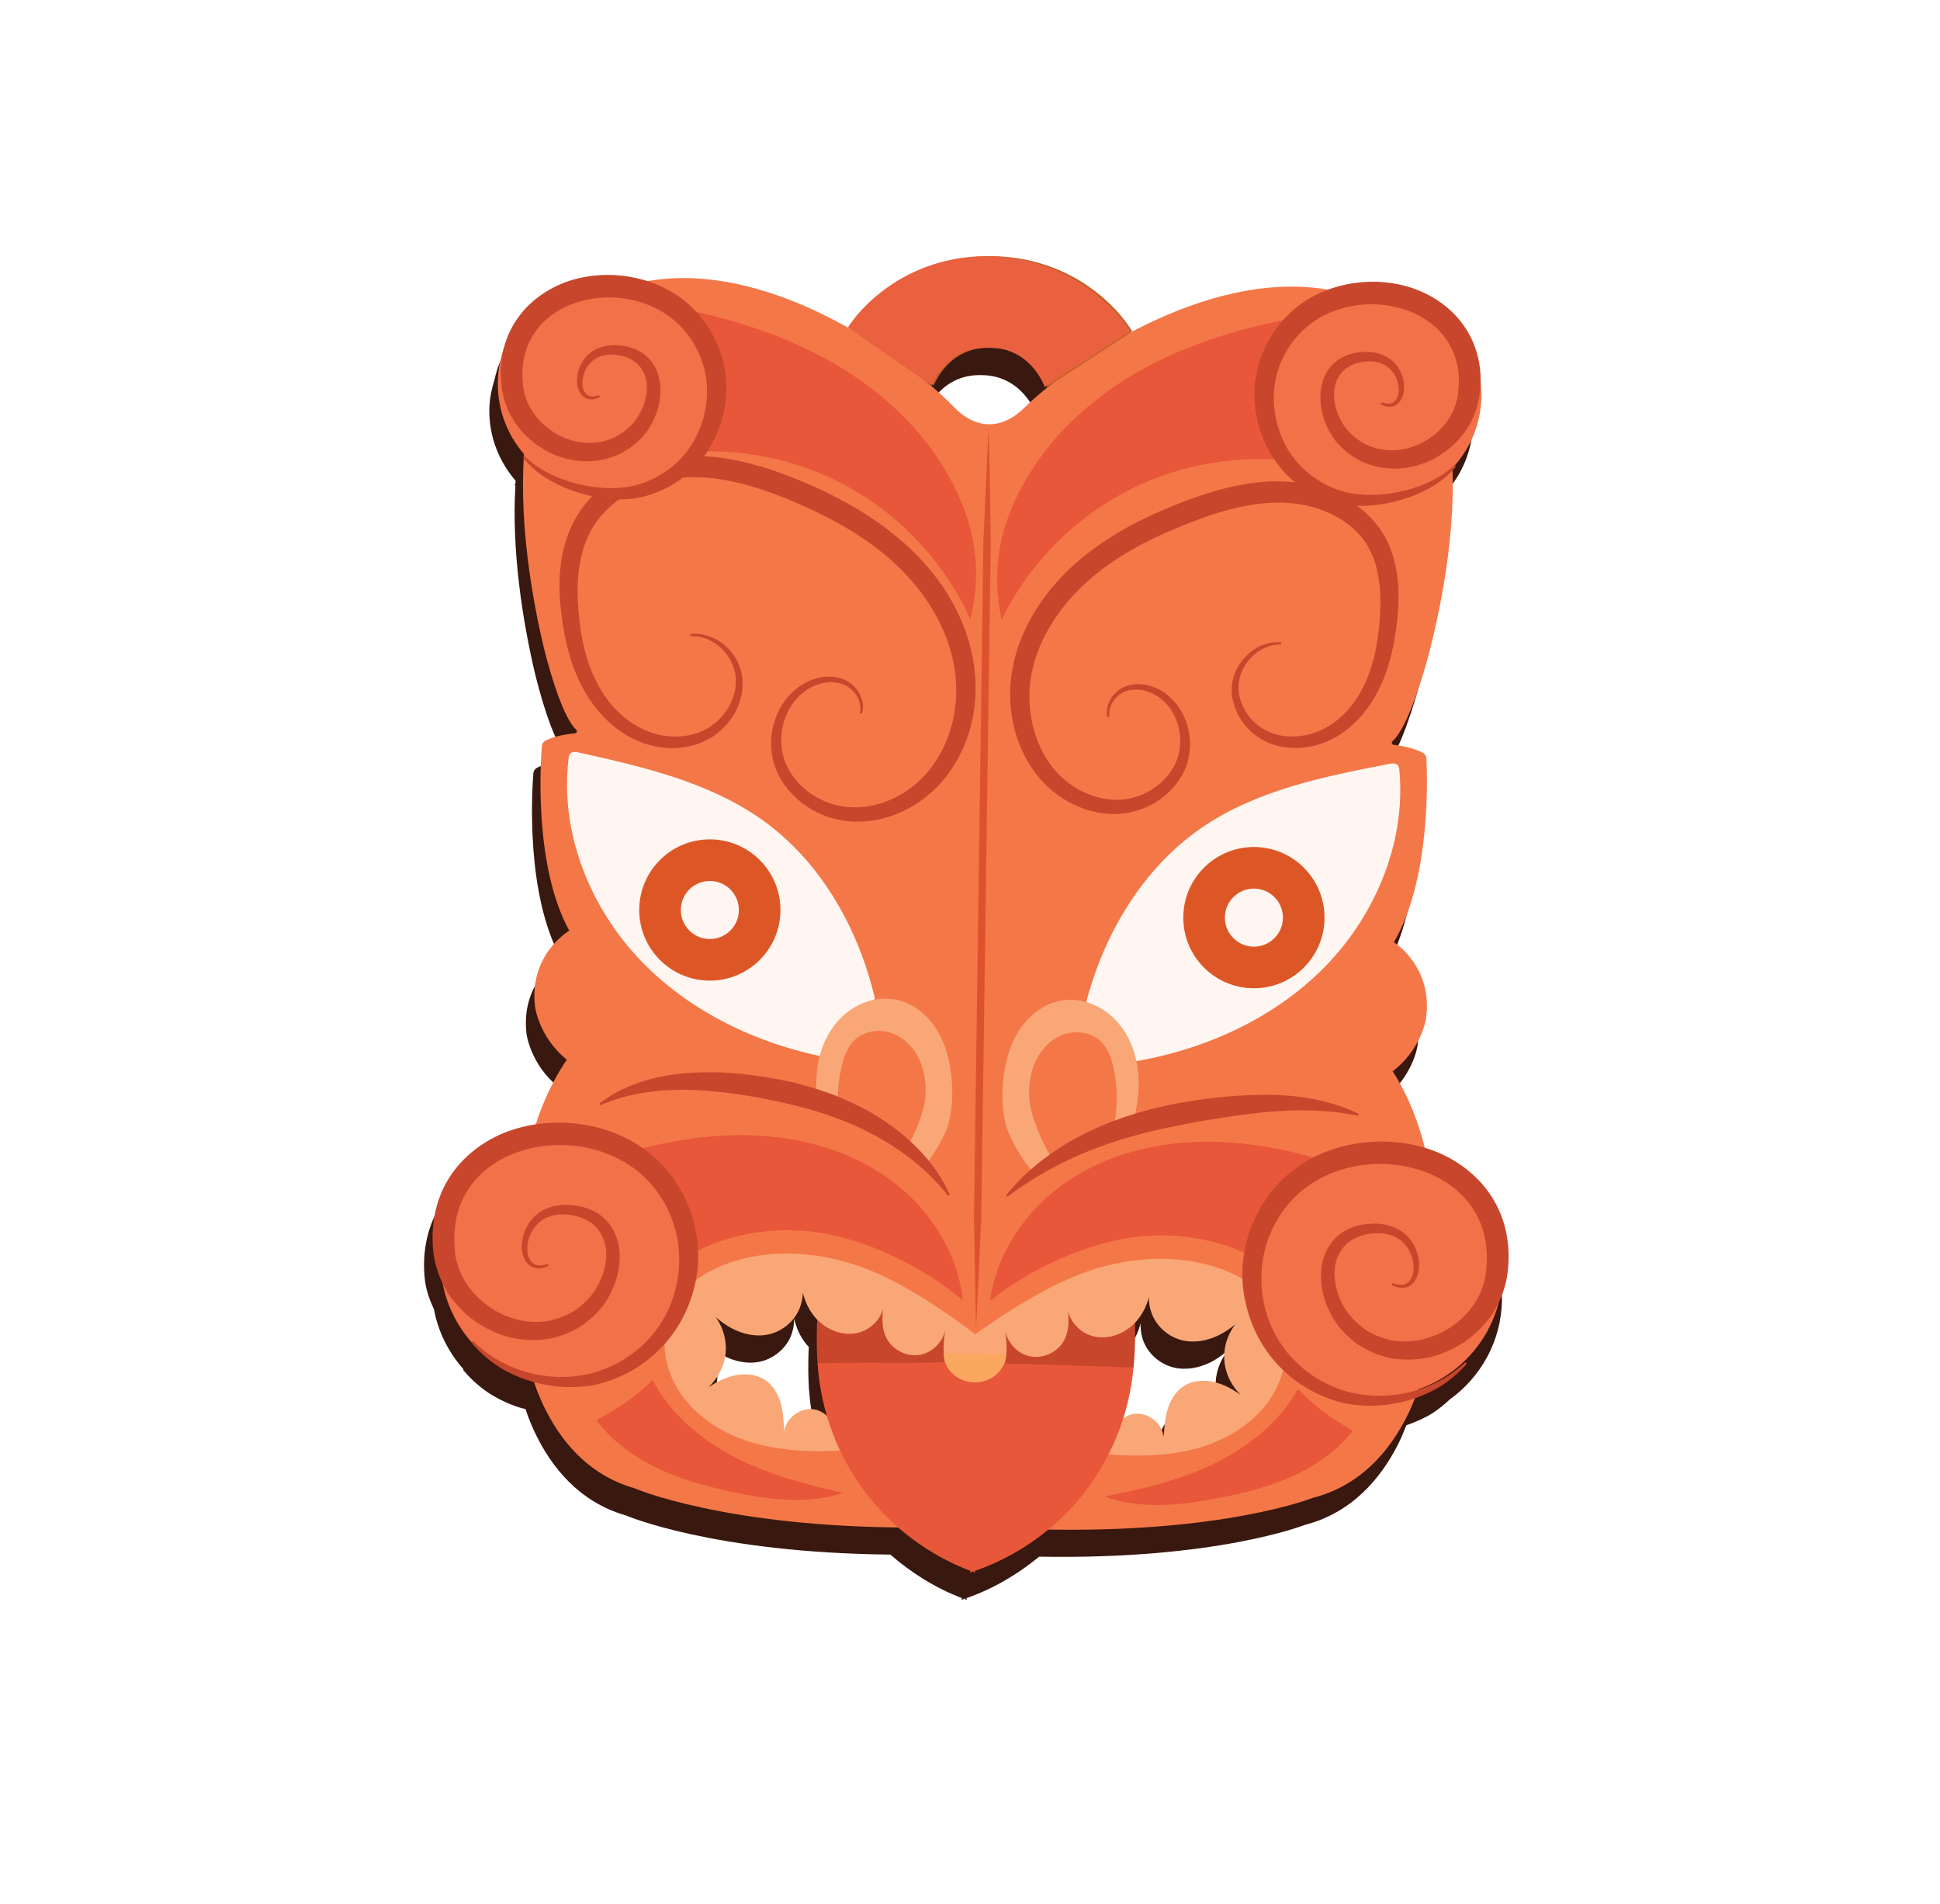
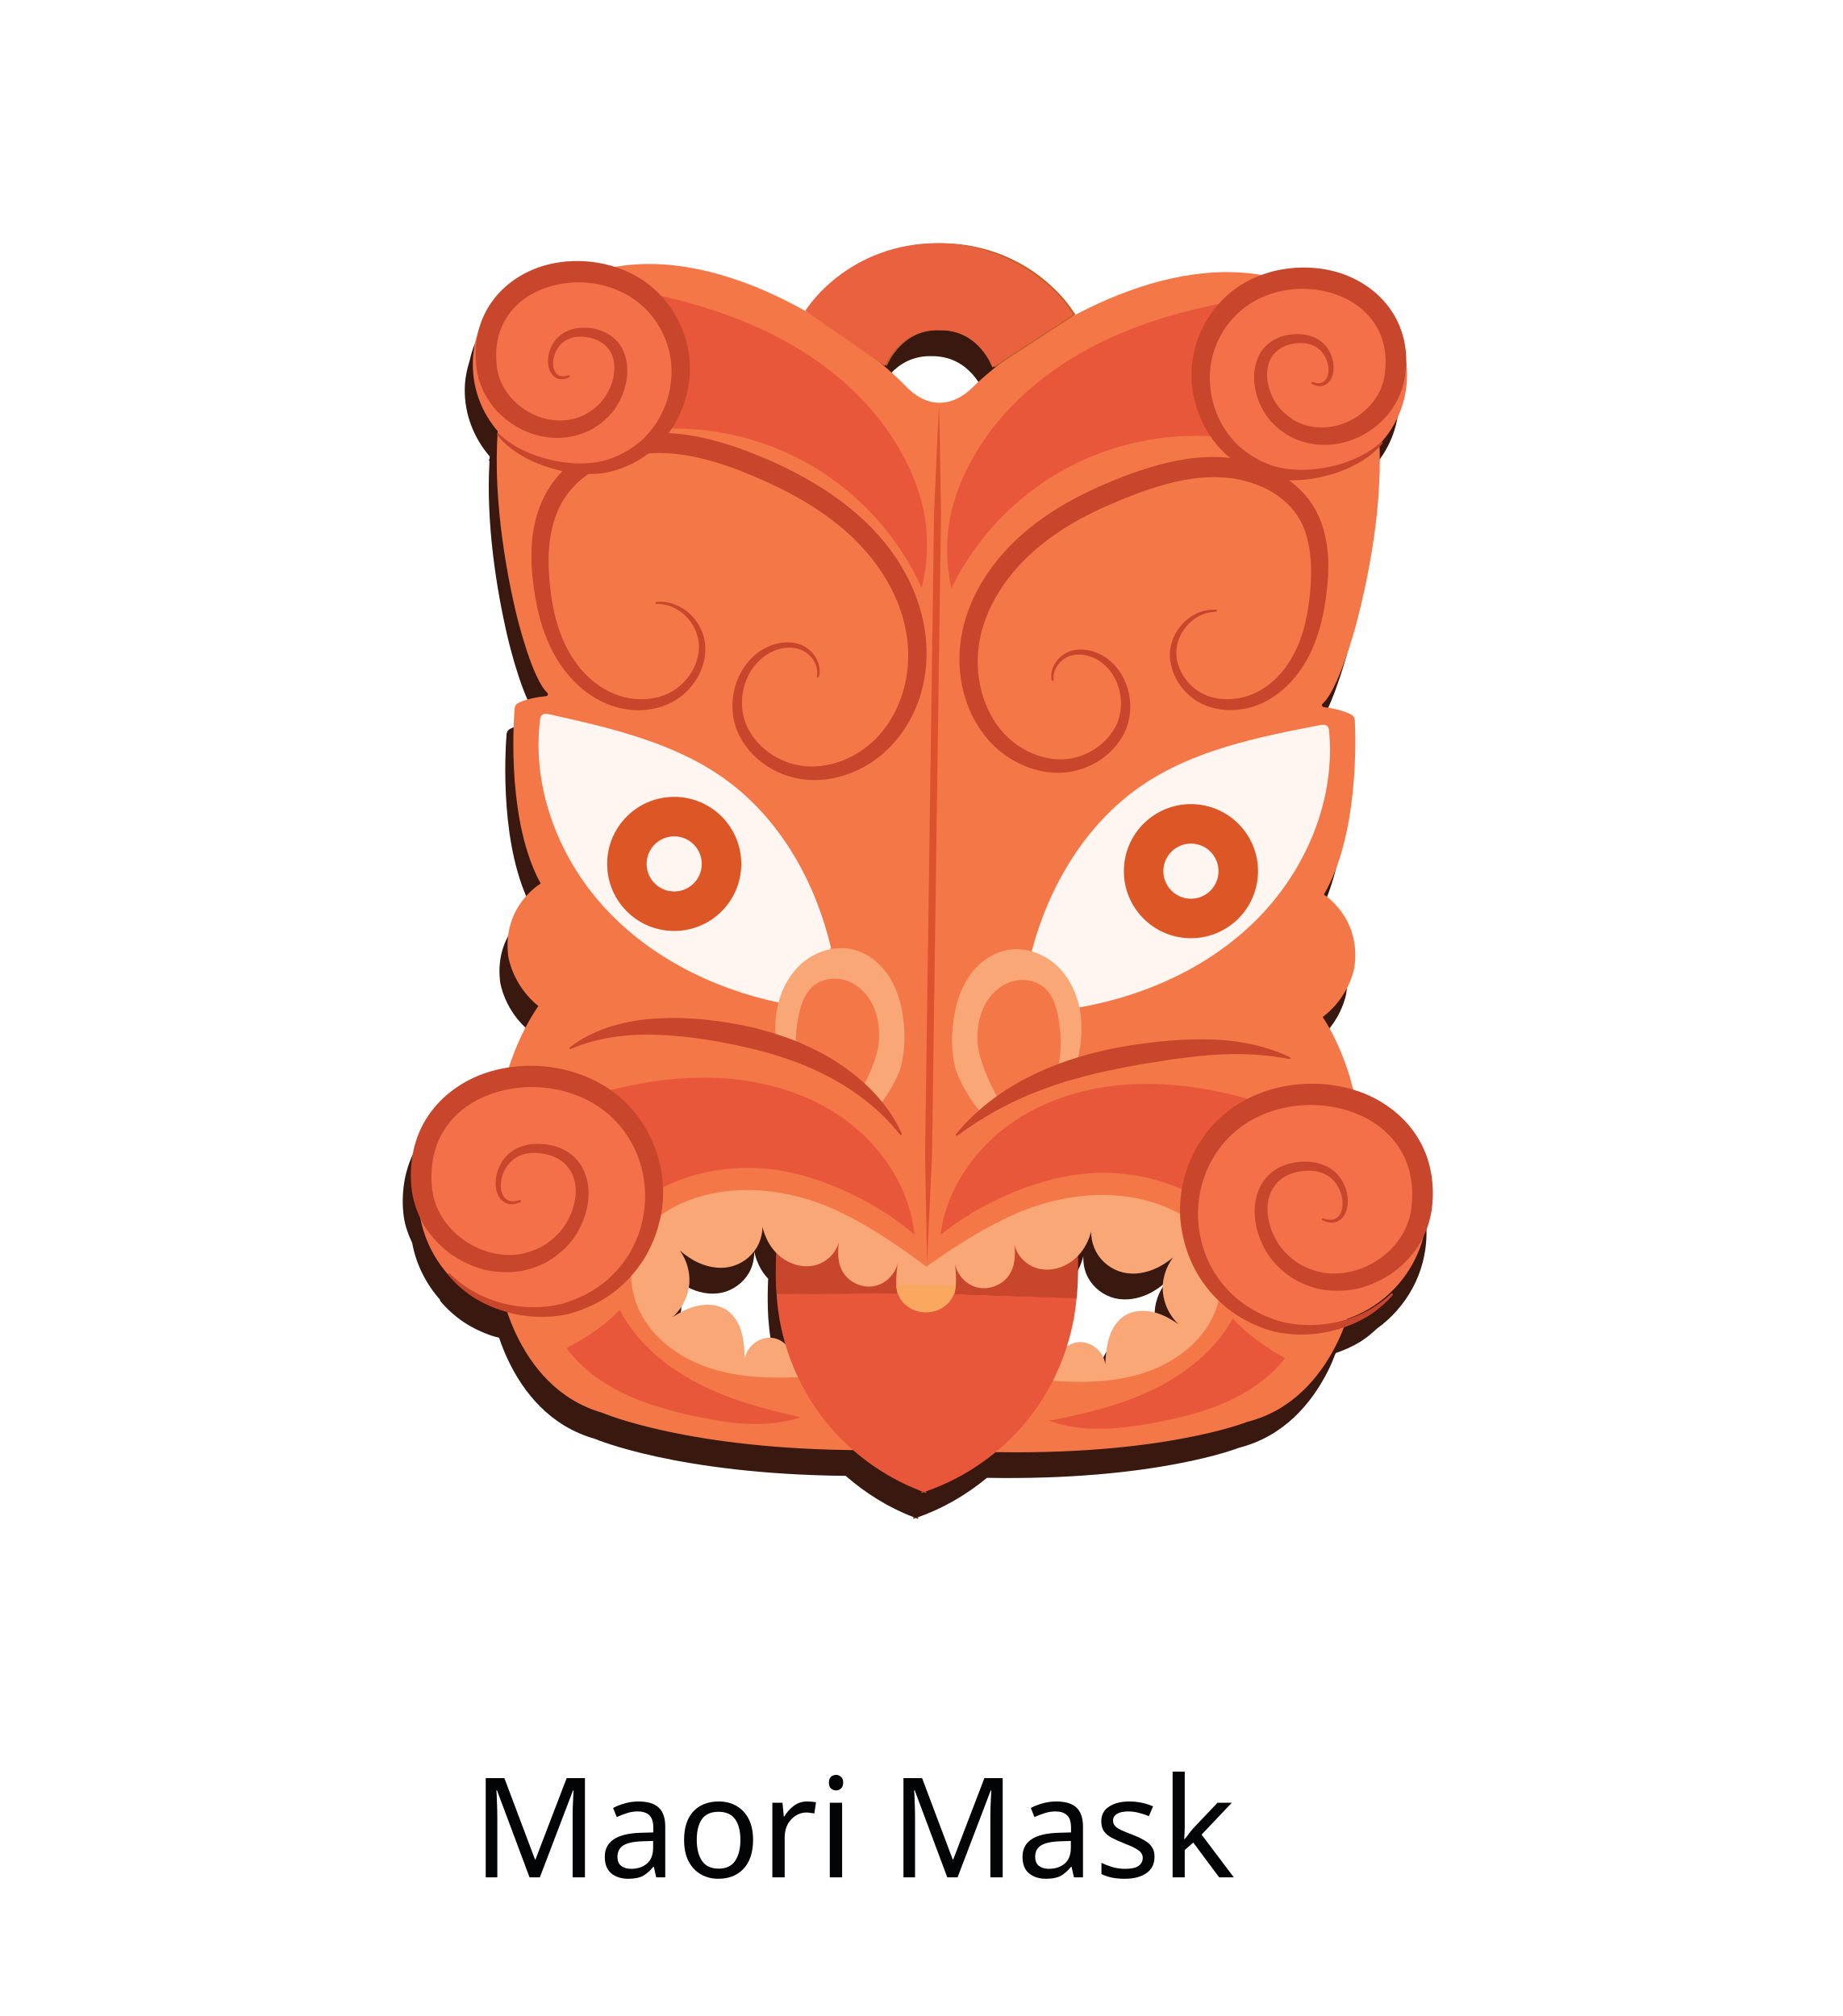
- <svg xmlns="http://www.w3.org/2000/svg" width="100%" height="100%" viewBox="0 0 159 156" version="1.1" xml:space="preserve" style="fill-rule:evenodd;clip-rule:evenodd;stroke-linejoin:round;stroke-miterlimit:2;">
-   <rect id="Maori-Mask" x="-0" y="0" width="158.4" height="155.04" style="fill:none;" />
+ <svg xmlns="http://www.w3.org/2000/svg" width="100%" height="100%" viewBox="0 0 159 174" version="1.1" xml:space="preserve" style="fill-rule:evenodd;clip-rule:evenodd;stroke-linejoin:round;stroke-miterlimit:2;">
+   <rect id="Maori-Mask" x="-0" y="0" width="158.4" height="173.28" style="fill:none;" />
+   <g transform="matrix(12,0,0,12,117.7013,162.03)" />
+   <text x="40.757px" y="162.03px" style="font-family:'VirtuousSlabRegular', 'Virtuous Slab';font-weight:500;font-size:12px;fill:#030405;">Maori Mask</text>
  <path d="M79.225,131.091l0.002,-0.147c-0.066,0.026 -0.136,0.049 -0.205,0.072c0.065,0.025 0.134,0.049 0.203,0.075" style="fill:#39180f;fill-rule:nonzero;" />
  <path d="M78.815,131.085c0.069,-0.023 0.139,-0.046 0.206,-0.069c-0.069,-0.025 -0.138,-0.05 -0.204,-0.078l-0.002,0.147Z" style="fill:#39180f;fill-rule:nonzero;" />
  <path d="M75.659,33.815c0,0 0.022,-0.051 0.039,-0.09l0.134,0.092c0,0 1.207,-3.18 4.595,-3.079c3.39,-0.006 4.507,3.207 4.507,3.207l0.137,-0.089c0.016,0.04 0.036,0.092 0.036,0.092l0.41,-0.267c-0.917,0.726 -1.713,1.417 -2.323,2.017c-1.473,1.448 -2.855,1.287 -2.855,1.287c0,0 -1.385,0.122 -2.817,-1.367c-0.595,-0.617 -1.372,-1.332 -2.27,-2.085l0.407,0.282Zm16.546,80.499c0,0 0.173,-1.527 0.122,-3.706c0.574,-0.606 0.95,-1.371 1.157,-2.185c-0.024,0.642 0.101,1.29 0.408,1.855c0.477,0.88 1.341,1.542 2.315,1.775c0.994,0.238 2.058,0.035 2.976,-0.414c0.534,-0.262 1.013,-0.616 1.468,-1.002c-0.671,0.826 -1.06,1.886 -1.009,2.95c0.071,1.493 0.976,2.921 2.296,3.623c-0.828,-0.624 -1.673,-1.259 -2.651,-1.602c-0.978,-0.345 -2.129,-0.359 -2.993,0.215c-0.641,0.426 -1.058,1.128 -1.285,1.865c-0.226,0.736 -0.282,1.512 -0.336,2.281c-0.117,-1.132 -1.28,-2.045 -2.408,-1.89c-0.379,0.052 -0.705,0.249 -0.996,0.492c0.452,-1.385 0.798,-2.805 0.928,-4.257l0.008,0Zm-25.034,4.074c-0.309,-0.334 -0.688,-0.602 -1.138,-0.677c-1.123,-0.186 -2.311,0.693 -2.461,1.822c-0.032,-0.77 -0.066,-1.547 -0.272,-2.29c-0.205,-0.743 -0.602,-1.457 -1.232,-1.901c-0.847,-0.597 -1.998,-0.615 -2.986,-0.298c-0.987,0.316 -1.85,0.927 -2.693,1.527c1.339,-0.665 2.283,-2.066 2.395,-3.558c0.081,-1.061 -0.278,-2.131 -0.924,-2.976c0.443,0.399 0.912,0.765 1.438,1.042c0.904,0.475 1.963,0.708 2.963,0.498c0.98,-0.206 1.862,-0.843 2.364,-1.709c0.322,-0.556 0.466,-1.201 0.46,-1.843c0.189,0.84 0.553,1.639 1.135,2.27c0.02,0.021 0.046,0.036 0.066,0.056c-0.102,2.119 0.024,3.6 0.024,3.6l0.008,0c0.093,1.509 0.414,2.991 0.853,4.437m0.6,1.843c0.007,-0.036 -0.008,-0.073 -0.003,-0.11c0.01,0.026 0.025,0.051 0.036,0.077c-0.011,0.012 -0.023,0.022 -0.033,0.033m55.326,-13.703c0.011,-0.752 -0.072,-1.481 -0.215,-2.189c-0.111,-1.268 -0.437,-2.539 -1.098,-3.687c-1.09,-1.919 -2.896,-3.301 -4.816,-4.069c-0.296,-0.116 -0.601,-0.195 -0.904,-0.286c-0.908,-3.804 -2.623,-6.285 -2.623,-6.285c2.323,-1.763 2.725,-4.24 2.725,-4.24c0.66,-4.313 -2.624,-6.336 -2.624,-6.336c2.998,-5.108 2.753,-13.378 2.671,-15.045c-0.01,-0.2 -0.118,-0.379 -0.291,-0.474c-0.717,-0.395 -1.749,-0.581 -2.403,-0.662c-0.147,-0.021 -0.194,-0.199 -0.084,-0.297c1.286,-1.122 2.646,-5.894 2.929,-6.973c1.071,-4.077 2.163,-9.825 1.98,-15.219c0.076,-0.081 0.165,-0.15 0.237,-0.235l0.005,-0.006c0.031,-0.036 0.03,-0.089 -0.003,-0.124c-0.033,-0.036 -0.087,-0.033 -0.124,-0.004c1.362,-1.525 2.23,-3.504 2.261,-5.708c0.005,-0.397 -0.055,-0.776 -0.101,-1.159c0.047,-1.528 -0.347,-3.163 -1.264,-4.503c-1.07,-1.593 -2.698,-2.667 -4.383,-3.224c-1.704,-0.543 -3.498,-0.621 -5.222,-0.288c-0.543,0.106 -1.077,0.273 -1.604,0.468c-0.086,-0.015 -0.156,-0.047 -0.244,-0.061c-5.44,-0.854 -11.188,1.033 -15.915,3.543l0.116,-0.076c-0.584,-0.944 -1.306,-1.775 -2.101,-2.503c-2.155,-1.979 -4.798,-3.104 -7.538,-3.479c-0.003,-0.001 -0.005,-0.001 -0.008,-0.002c-0.639,-0.087 -1.278,-0.147 -1.924,-0.148c-0.645,-0.017 -1.285,0.025 -1.926,0.094c-0.003,0.001 -0.006,0.001 -0.009,0.001c-2.75,0.299 -5.422,1.349 -7.632,3.267c-0.814,0.706 -1.56,1.516 -2.171,2.443l0.118,0.081c-4.657,-2.642 -10.351,-4.691 -15.814,-3.989c-0.241,0.03 -0.44,0.104 -0.67,0.146c-0.32,-0.105 -0.64,-0.209 -0.965,-0.283c-1.715,-0.382 -3.507,-0.35 -5.228,0.14c-1.702,0.506 -3.359,1.537 -4.473,3.099c-0.619,0.851 -1.013,1.835 -1.227,2.838c-0.243,0.785 -0.418,1.6 -0.43,2.464c-0.031,2.235 0.801,4.264 2.153,5.835c-0.006,0.083 -0.008,0.166 -0.013,0.248c-0.007,0.003 -0.015,-0.006 -0.022,-0.001c-0.039,0.032 -0.046,0.091 -0.014,0.132l0.005,0.006c0.008,0.009 0.017,0.017 0.026,0.026c-0.316,5.357 0.606,11.084 1.556,15.163c0.252,1.086 1.478,5.895 2.732,7.053c0.107,0.101 0.055,0.277 -0.092,0.294c-0.656,0.062 -1.694,0.219 -2.421,0.594c-0.175,0.091 -0.289,0.266 -0.304,0.466c-0.129,1.664 -0.605,9.924 2.249,15.114c0,0 -3.339,1.93 -2.802,6.26c0,0 0.332,2.487 2.605,4.315c0,0 -1.498,2.06 -2.531,5.314c-0.76,0.114 -1.515,0.275 -2.252,0.537c-1.941,0.712 -3.785,2.045 -4.929,3.932c-1.16,1.886 -1.473,4.14 -1.21,6.162c0.116,0.803 0.391,1.558 0.73,2.279c0.34,1.868 1.208,3.542 2.417,4.911c-0.006,0.027 -0.027,0.053 -0.007,0.077l0.005,0.006c0.573,0.691 1.257,1.305 2.015,1.822c0.766,0.505 1.607,0.904 2.488,1.2c0.189,0.063 0.387,0.101 0.58,0.155c0.22,0.662 0.479,1.312 0.781,1.945c1.314,2.756 3.584,5.673 7.467,6.776c0,0 7.074,3.055 21.655,3.201c1.732,1.506 3.7,2.741 5.845,3.557c0.066,0.028 0.135,0.053 0.204,0.078c0.069,-0.023 0.139,-0.046 0.206,-0.072c2.167,-0.755 4.169,-1.935 5.942,-3.392c14.578,0.263 21.735,-2.592 21.735,-2.592c3.913,-0.994 6.263,-3.846 7.655,-6.565c0.267,-0.523 0.49,-1.064 0.701,-1.609c0.753,-0.259 1.481,-0.579 2.15,-0.993c0.51,-0.328 0.972,-0.712 1.409,-1.12c2.539,-1.831 4.231,-4.773 4.278,-8.144" style="fill:#39180f;fill-rule:nonzero;" />
  <path d="M67.006,111.722c0,0 -0.208,-2.359 0.11,-5.407c0,0 5.936,-2.659 9.157,-0.009c3.222,2.649 3.897,3.71 3.897,3.71l0.013,1.58l-13.177,0.126Z" style="fill:#c7462c;fill-rule:nonzero;" />
  <path d="M92.901,112.085c0,0 0.274,-2.352 0.041,-5.408c0,0 -5.858,-2.824 -9.153,-0.266c-3.295,2.557 -3.999,3.599 -3.999,3.599l-0.057,1.58l13.168,0.495Z" style="fill:#c7462c;fill-rule:nonzero;" />
  <path d="M103.587,114.206c-1.231,1.963 -3.322,3.281 -5.545,3.933c-2.223,0.654 -4.582,0.694 -6.893,0.532c-3.679,-0.26 -7.62,-1.139 -11.091,-2.379l-0.003,0.198c-3.476,1.106 -7.864,1.71 -11.482,1.864c-2.314,0.097 -4.672,-0.008 -6.876,-0.725c-2.203,-0.714 -4.257,-2.09 -5.432,-4.087c-1.179,-1.998 -1.348,-4.648 -0.115,-6.61c0.843,-1.342 2.24,-2.259 3.716,-2.836c3.24,-1.269 6.924,-1.049 10.221,0.059c3.3,1.108 6.254,3.048 8.997,5.186l1.265,0.752l0.001,-0.31l0.545,-0.417c2.802,-2.06 5.812,-3.916 9.138,-4.931c3.327,-1.015 7.016,-1.132 10.219,0.227c1.46,0.619 2.83,1.574 3.635,2.939c1.178,1.997 0.934,4.641 -0.3,6.605m13.275,-30.663c0.66,-4.313 -2.624,-6.336 -2.624,-6.336c2.998,-5.108 2.753,-13.378 2.672,-15.045c-0.01,-0.2 -0.119,-0.379 -0.292,-0.474c-0.716,-0.395 -1.748,-0.581 -2.403,-0.662c-0.147,-0.021 -0.193,-0.199 -0.083,-0.297c1.285,-1.122 2.646,-5.894 2.928,-6.973c2.486,-9.463 5.124,-27.935 -8.461,-30.063c-9.873,-1.549 -20.777,5.915 -24.709,9.776c-1.472,1.447 -2.854,1.287 -2.854,1.287c0,0 -1.385,0.122 -2.818,-1.367c-3.821,-3.97 -14.512,-11.737 -24.424,-10.465c-13.639,1.746 -11.521,20.285 -9.302,29.814c0.253,1.086 1.479,5.895 2.732,7.053c0.107,0.101 0.056,0.277 -0.091,0.294c-0.657,0.062 -1.694,0.219 -2.421,0.594c-0.176,0.091 -0.289,0.266 -0.305,0.466c-0.128,1.664 -0.605,9.924 2.25,15.114c0,0 -3.339,1.93 -2.802,6.26c0,0 0.332,2.487 2.604,4.314c0,0 -3.397,4.573 -3.487,10.986l-0.13,9.296c-0.039,2.779 0.509,5.548 1.704,8.059c1.315,2.756 3.585,5.673 7.468,6.776c0,0 7.337,3.185 22.513,3.213l5.574,0.217l0.002,-0.138l4.903,0.068c15.171,0.397 22.595,-2.58 22.595,-2.58c3.912,-0.994 6.263,-3.846 7.654,-6.565c1.266,-2.475 1.891,-5.228 1.93,-8.007l0.13,-9.296c0.09,-6.413 -3.177,-11.079 -3.177,-11.079c2.323,-1.763 2.724,-4.24 2.724,-4.24" style="fill:#f47748;fill-rule:nonzero;" />
  <path d="M92.799,27.159l-6.995,4.559c0,0 -1.159,-3.269 -4.611,-3.215c-3.445,-0.151 -4.665,3.085 -4.665,3.085l-6.867,-4.754c0.746,-1.13 1.717,-2.088 2.785,-2.895c5.481,-4.139 13.192,-3.929 18.252,0.717c0.795,0.729 1.517,1.559 2.101,2.503" style="fill:#c06027;fill-rule:nonzero;" />
  <path d="M79.534,50.745c-1.962,-4.343 -5.287,-8.057 -9.385,-10.489c-4.098,-2.43 -8.952,-3.566 -13.704,-3.206c0.628,-1.916 1.127,-3.894 1.183,-5.91c0.057,-2.014 -0.354,-4.081 -1.43,-5.786c4.287,0.907 8.506,2.292 12.287,4.505c3.781,2.214 7.116,5.292 9.249,9.119c2.134,3.827 2.819,7.506 1.8,11.767" style="fill:#e85739;fill-rule:nonzero;" />
  <path d="M56.653,51.952c1.193,-0.128 2.411,0.453 3.218,1.385c0.4,0.473 0.7,1.04 0.866,1.658c0.159,0.625 0.16,1.276 0.043,1.906c-0.252,1.261 -0.98,2.403 -2.013,3.202c-1.047,0.811 -2.371,1.194 -3.672,1.2c-1.303,-0.001 -2.602,-0.383 -3.721,-1.05c-1.122,-0.658 -2.06,-1.574 -2.806,-2.6c-1.512,-2.078 -2.183,-4.563 -2.506,-6.937c-0.321,-2.359 -0.393,-4.985 0.728,-7.495c0.551,-1.242 1.431,-2.37 2.465,-3.228c1.035,-0.869 2.222,-1.505 3.457,-1.94c1.233,-0.44 2.546,-0.653 3.837,-0.685c1.283,-0.034 2.55,0.104 3.769,0.348c2.447,0.498 4.683,1.378 6.843,2.355c2.159,1.014 4.274,2.233 6.185,3.79c1.908,1.548 3.615,3.448 4.807,5.674c1.197,2.211 1.908,4.773 1.791,7.369c-0.09,2.571 -1.014,5.137 -2.731,7.123c-1.71,1.988 -4.229,3.275 -6.882,3.301c-2.671,0.038 -5.284,-1.431 -6.508,-3.793c-1.237,-2.414 -0.564,-5.458 1.419,-7.08c0.985,-0.797 2.318,-1.229 3.575,-0.9c1.257,0.325 2.167,1.647 1.848,2.854c-0.011,0.05 -0.059,0.08 -0.108,0.068c-0.047,-0.009 -0.077,-0.058 -0.069,-0.105c0.217,-1.096 -0.681,-2.209 -1.761,-2.41c-1.094,-0.232 -2.263,0.198 -3.089,0.939c-1.682,1.507 -2.118,4.219 -0.984,6.172c1.104,1.972 3.39,3.182 5.638,3.077c2.261,-0.083 4.424,-1.26 5.84,-3.012c1.428,-1.757 2.182,-4.021 2.235,-6.281c0.068,-2.268 -0.587,-4.524 -1.697,-6.499c-1.107,-1.985 -2.648,-3.713 -4.425,-5.129c-1.776,-1.428 -3.771,-2.566 -5.843,-3.521c-2.073,-0.953 -4.21,-1.805 -6.438,-2.269c-2.217,-0.465 -4.56,-0.505 -6.71,0.227c-2.136,0.699 -4.085,2.162 -5.032,4.224c-0.956,2.06 -0.998,4.425 -0.763,6.677c0.236,2.257 0.797,4.536 2.084,6.417c1.247,1.873 3.302,3.298 5.587,3.365c1.121,0.047 2.271,-0.234 3.19,-0.881c0.917,-0.644 1.609,-1.617 1.878,-2.706c0.127,-0.543 0.154,-1.116 0.04,-1.662c-0.118,-0.545 -0.362,-1.062 -0.699,-1.51c-0.675,-0.887 -1.753,-1.502 -2.878,-1.458c-0.05,0.002 -0.092,-0.036 -0.094,-0.086c-0.002,-0.048 0.034,-0.089 0.08,-0.094l0.006,0Z" style="fill:#c7462c;fill-rule:nonzero;" />
  <path d="M78.905,106.558c-3.099,-2.693 -7.854,-5.01 -11.919,-5.587c-4.065,-0.578 -8.382,0.284 -11.719,2.675c-0.813,-3.44 -2.875,-6.571 -5.715,-8.675c3.839,-1.222 7.844,-2.055 11.872,-1.95c4.027,0.104 8.093,1.19 11.375,3.528c3.282,2.337 5.704,6 6.106,10.009" style="fill:#e85739;fill-rule:nonzero;" />
  <path d="M72.454,106.725c-0.039,1.213 -1.064,2.276 -2.254,2.511c-1.192,0.235 -2.461,-0.279 -3.284,-1.171c-0.824,-0.892 -1.231,-2.116 -1.288,-3.329c0.31,0.954 0.195,2.036 -0.307,2.902c-0.502,0.866 -1.384,1.504 -2.364,1.71c-1,0.209 -2.058,-0.023 -2.963,-0.498c-0.904,-0.475 -1.669,-1.18 -2.348,-1.943c1.225,0.859 1.947,2.386 1.834,3.877c-0.112,1.491 -1.057,2.893 -2.396,3.558c0.844,-0.601 1.707,-1.211 2.694,-1.527c0.988,-0.317 2.139,-0.3 2.986,0.298c0.63,0.444 1.026,1.158 1.232,1.901c0.206,0.742 0.24,1.519 0.272,2.29c0.149,-1.129 1.337,-2.009 2.461,-1.822c1.123,0.187 1.962,1.404 1.737,2.52c0.503,-0.529 1.021,-1.069 1.675,-1.392c0.654,-0.324 1.485,-0.391 2.089,0.019c0.604,0.41 0.814,1.378 0.297,1.895c-0.506,0.505 -1.045,0.236 -1.636,0.181c-0.336,-0.031 -0.744,0.075 -1.084,0.098c-0.388,0.027 -0.776,0.048 -1.164,0.065c-2.474,0.105 -4.993,-0.01 -7.348,-0.774c-2.355,-0.763 -4.549,-2.234 -5.806,-4.367c-1.257,-2.133 -1.439,-4.965 -0.122,-7.062c0.901,-1.434 2.394,-2.413 3.971,-3.03c3.46,-1.355 7.4,-1.122 10.923,0.062c3.522,1.184 7.475,3.907 10.407,6.191l-0.018,1.253c-0.009,0.654 0.105,1.327 -0.169,1.939c-0.126,0.281 -0.338,0.538 -0.625,0.65c-0.357,0.139 -0.768,0.033 -1.099,-0.159c-0.782,-0.452 -1.228,-1.342 -1.363,-2.235c-0.136,-0.893 -0.004,-1.802 0.129,-2.695c-0.073,1.117 -0.955,2.13 -2.052,2.356c-1.096,0.227 -2.308,-0.354 -2.816,-1.351c-0.447,-0.873 -0.362,-1.914 -0.21,-2.882" style="fill:#f9a776;fill-rule:nonzero;" />
  <path d="M87.483,106.936c0.005,1.214 0.999,2.305 2.183,2.573c1.184,0.269 2.467,-0.21 3.315,-1.078c0.849,-0.869 1.29,-2.08 1.381,-3.292c-0.336,0.945 -0.252,2.03 0.226,2.91c0.477,0.88 1.341,1.542 2.315,1.775c0.993,0.238 2.058,0.035 2.976,-0.414c0.916,-0.45 1.701,-1.133 2.401,-1.877c-1.247,0.824 -2.013,2.331 -1.942,3.824c0.07,1.494 0.975,2.921 2.296,3.624c-0.828,-0.624 -1.673,-1.259 -2.651,-1.602c-0.978,-0.345 -2.129,-0.359 -2.993,0.214c-0.641,0.426 -1.058,1.129 -1.285,1.866c-0.227,0.736 -0.282,1.512 -0.336,2.281c-0.118,-1.132 -1.281,-2.045 -2.409,-1.89c-1.127,0.156 -2,1.349 -1.807,2.47c-0.488,-0.542 -0.99,-1.096 -1.635,-1.438c-0.645,-0.342 -1.473,-0.433 -2.089,-0.04c-0.615,0.394 -0.852,1.355 -0.35,1.886c0.492,0.519 1.038,0.266 1.631,0.227c0.336,-0.021 0.741,0.096 1.08,0.128c0.387,0.038 0.775,0.071 1.163,0.098c2.469,0.174 4.99,0.131 7.366,-0.567c2.375,-0.697 4.61,-2.106 5.926,-4.203c1.316,-2.097 1.577,-4.922 0.32,-7.055c-0.861,-1.46 -2.326,-2.48 -3.885,-3.141c-3.42,-1.452 -7.365,-1.329 -10.92,-0.244c-3.554,1.084 -7.582,3.696 -10.576,5.896l-0.018,1.253c-0.009,0.655 -0.142,1.323 0.115,1.943c0.118,0.285 0.323,0.547 0.607,0.667c0.353,0.149 0.766,0.055 1.103,-0.127c0.794,-0.431 1.265,-1.308 1.426,-2.197c0.16,-0.888 0.053,-1.8 -0.055,-2.697c0.042,1.119 0.896,2.156 1.985,2.413c1.089,0.257 2.317,-0.29 2.854,-1.272c0.47,-0.86 0.415,-1.903 0.29,-2.875" style="fill:#f9a776;fill-rule:nonzero;" />
  <path d="M92.899,112.052c-0.34,3.867 -1.866,7.62 -4.328,10.624c-2.255,2.755 -5.287,4.866 -8.648,6.037c-0.067,0.026 -0.136,0.049 -0.206,0.072c-0.069,-0.025 -0.138,-0.05 -0.204,-0.078c-3.327,-1.265 -6.299,-3.46 -8.476,-6.277c-2.376,-3.071 -3.796,-6.866 -4.028,-10.741c4.068,-0.033 8.644,-0.059 12.744,-0.089c0.07,-0.002 0.139,-0.001 0.205,0c0.066,0 0.135,0.001 0.205,0.006c4.097,0.145 8.671,0.299 12.736,0.446" style="fill:#e85739;fill-rule:nonzero;" />
  <path d="M80.163,111.597l0,0.009c-0.069,-0.004 -0.139,-0.005 -0.205,-0.006c0.07,-0.002 0.139,-0.001 0.205,-0.003" style="fill:#dd5726;fill-rule:nonzero;" />
  <path d="M79.717,128.786c0.069,-0.023 0.139,-0.046 0.205,-0.072l-0.002,0.147c-0.068,-0.025 -0.137,-0.05 -0.203,-0.075" style="fill:#dd5726;fill-rule:nonzero;" />
  <path d="M53.476,113.057c-1.25,1.334 -2.975,2.456 -4.596,3.301c1.269,1.716 3.048,3.009 4.974,3.929c1.926,0.921 4.002,1.489 6.087,1.941c3.016,0.657 6.218,1.075 9.145,0.094c-3.054,-0.678 -6.108,-1.494 -8.885,-2.933c-2.777,-1.439 -5.284,-3.556 -6.725,-6.332" style="fill:#e85739;fill-rule:nonzero;" />
  <path d="M68.417,86.769c-5.953,-1.044 -11.721,-3.698 -15.904,-8.061c-4.183,-4.362 -6.633,-10.518 -5.92,-16.519c0.02,-0.171 0.051,-0.359 0.181,-0.473c0.17,-0.149 0.429,-0.108 0.65,-0.06c5.344,1.191 10.858,2.456 15.275,5.691c4.68,3.426 7.677,8.819 9.009,14.465" style="fill:#fff6f1;fill-rule:nonzero;" />
  <path d="M58.145,76.942c-1.313,-0.018 -2.363,-1.098 -2.345,-2.412c0.018,-1.313 1.098,-2.362 2.412,-2.344c1.313,0.019 2.363,1.098 2.345,2.411c-0.019,1.313 -1.099,2.363 -2.412,2.345m0.115,-8.165c-3.197,-0.045 -5.824,2.51 -5.869,5.705c-0.045,3.197 2.51,5.824 5.706,5.869c3.196,0.045 5.823,-2.51 5.868,-5.706c0.045,-3.195 -2.509,-5.823 -5.705,-5.868" style="fill:#dd5726;fill-rule:nonzero;" />
  <path d="M69.49,26.832l6.865,4.753c0,0 1.251,-3.235 4.699,-3.084c3.448,-0.054 4.576,3.214 4.576,3.214l6.998,-4.558c-0.714,-1.151 -1.658,-2.137 -2.703,-2.973c-5.362,-4.291 -13.077,-4.297 -18.264,0.205c-0.815,0.706 -1.561,1.516 -2.171,2.443" style="fill:#e9613f;fill-rule:nonzero;" />
  <path d="M82.09,50.781c2.083,-4.286 5.511,-7.906 9.676,-10.221c4.165,-2.315 9.048,-3.314 13.788,-2.821c-0.574,-1.932 -1.017,-3.924 -1.016,-5.941c-0.001,-2.015 0.467,-4.069 1.591,-5.743c-4.311,0.786 -8.568,2.052 -12.408,4.159c-3.843,2.107 -7.262,5.09 -9.503,8.855c-2.24,3.765 -3.027,7.424 -2.128,11.712" style="fill:#e85739;fill-rule:nonzero;" />
  <path d="M104.915,52.808c-1.129,0.003 -2.14,0.653 -2.743,1.52c-0.63,0.865 -0.817,1.944 -0.536,2.927c0.269,0.98 0.925,1.845 1.751,2.389c0.818,0.541 1.835,0.76 2.821,0.691c2.012,-0.086 3.798,-1.322 4.929,-3.028c1.152,-1.697 1.676,-3.8 1.895,-5.958c0.219,-2.159 0.14,-4.315 -0.632,-6.031c-0.756,-1.693 -2.345,-2.938 -4.207,-3.577c-1.855,-0.657 -3.907,-0.699 -5.978,-0.316c-2.062,0.376 -4.144,1.143 -6.175,2.015c-4.041,1.686 -7.733,4.167 -9.889,7.737c-1.088,1.753 -1.753,3.742 -1.782,5.744c-0.031,2.005 0.522,4.041 1.667,5.65c1.129,1.597 2.97,2.747 4.917,2.938c1.908,0.221 3.971,-0.72 5.04,-2.357c1.119,-1.561 0.965,-4.046 -0.455,-5.543c-0.691,-0.735 -1.735,-1.216 -2.75,-1.091c-0.989,0.075 -1.975,1.026 -1.87,2.14l0.001,0.009c0.004,0.05 -0.032,0.094 -0.081,0.098c-0.047,0.004 -0.09,-0.029 -0.098,-0.074c-0.204,-1.228 0.8,-2.387 1.969,-2.581c1.181,-0.218 2.389,0.269 3.238,1.065c1.717,1.621 2.099,4.443 0.865,6.461c-1.202,2.024 -3.598,3.215 -5.931,3.05c-2.34,-0.145 -4.535,-1.414 -5.952,-3.256c-1.426,-1.847 -2.14,-4.19 -2.137,-6.507c-0.012,-2.33 0.717,-4.624 1.9,-6.61c1.179,-1.997 2.794,-3.718 4.635,-5.112c1.838,-1.405 3.887,-2.506 6,-3.418c2.118,-0.896 4.3,-1.687 6.583,-2.09c2.268,-0.403 4.679,-0.371 6.869,0.452c2.174,0.787 4.153,2.366 5.072,4.544c0.924,2.172 0.881,4.583 0.574,6.849c-0.31,2.272 -0.95,4.577 -2.331,6.466c-0.683,0.936 -1.538,1.762 -2.546,2.351c-1.002,0.596 -2.164,0.926 -3.332,0.935c-1.163,0.012 -2.352,-0.315 -3.294,-1.024c-0.937,-0.702 -1.625,-1.737 -1.871,-2.887c-0.601,-2.336 1.443,-4.915 3.877,-4.751c0.049,0.003 0.086,0.046 0.083,0.096c-0.003,0.047 -0.042,0.084 -0.088,0.084l-0.008,0Z" style="fill:#c7462c;fill-rule:nonzero;" />
  <path d="M81.153,106.589c3.174,-2.605 7.991,-4.788 12.071,-5.251c4.08,-0.463 8.371,0.519 11.64,3.004c0.908,-3.417 3.058,-6.488 5.955,-8.512c-3.803,-1.33 -7.782,-2.274 -11.812,-2.282c-4.029,-0.009 -8.124,0.962 -11.47,3.207c-3.346,2.244 -5.87,5.837 -6.384,9.834" style="fill:#e85739;fill-rule:nonzero;" />
  <path d="M79.958,111.6c-0.066,-0.001 -0.135,-0.002 -0.204,0.001l0,-0.01c0.066,0.005 0.135,0.006 0.204,0.009" style="fill:#dd5726;fill-rule:nonzero;" />
  <path d="M79.513,128.708c0.066,0.028 0.135,0.053 0.203,0.078c-0.066,0.023 -0.136,0.046 -0.205,0.069l0.002,-0.147Z" style="fill:#dd5726;fill-rule:nonzero;" />
  <path d="M106.388,113.799c1.212,1.368 2.904,2.538 4.502,3.428c-1.316,1.68 -3.132,2.923 -5.083,3.789c-1.951,0.866 -4.041,1.375 -6.139,1.769c-3.033,0.572 -6.245,0.9 -9.144,-0.163c3.072,-0.592 6.148,-1.321 8.964,-2.682c2.817,-1.361 5.381,-3.406 6.9,-6.141" style="fill:#e85739;fill-rule:nonzero;" />
  <path d="M92.19,87.103c5.98,-0.877 11.82,-3.368 16.124,-7.611c4.303,-4.244 6.926,-10.328 6.381,-16.347c-0.016,-0.172 -0.042,-0.36 -0.168,-0.478c-0.166,-0.154 -0.426,-0.121 -0.648,-0.078c-5.375,1.04 -10.923,2.151 -15.428,5.26c-4.775,3.294 -7.922,8.6 -9.411,14.206" style="fill:#fff6f1;fill-rule:nonzero;" />
  <path d="M100.39,75.156c0.018,-1.313 1.098,-2.363 2.412,-2.345c1.313,0.018 2.363,1.098 2.345,2.412c-0.019,1.313 -1.099,2.363 -2.412,2.345c-1.313,-0.019 -2.363,-1.099 -2.345,-2.412m-3.409,-0.048c-0.045,3.196 2.51,5.823 5.706,5.868c3.196,0.045 5.824,-2.509 5.869,-5.705c0.045,-3.197 -2.51,-5.823 -5.706,-5.868c-3.197,-0.045 -5.824,2.509 -5.869,5.705" style="fill:#dd5726;fill-rule:nonzero;" />
  <path d="M84.695,96.089l1.519,-1.157c-0.791,-1.273 -1.816,-3.595 -1.866,-5.093c-0.034,-1.064 0.137,-2.152 0.63,-3.096c0.492,-0.944 1.331,-1.73 2.351,-2.033c1.021,-0.303 2.216,-0.069 2.959,0.693c0.561,0.575 0.825,1.376 0.99,2.163c0.307,1.462 0.332,2.983 0.074,4.455l1.657,-0.62c0.319,-1.4 0.43,-2.859 0.169,-4.27c-0.273,-1.483 -0.979,-2.911 -2.113,-3.905c-1.134,-0.994 -2.714,-1.513 -4.193,-1.219c-1.372,0.272 -2.553,1.209 -3.319,2.378c-0.764,1.17 -1.145,2.556 -1.309,3.944c-0.144,1.224 -0.129,2.476 0.149,3.677c0.277,1.2 1.468,3.175 2.302,4.083" style="fill:#f9a776;fill-rule:nonzero;" />
  <path d="M77.993,88.384c-0.125,-1.392 -0.466,-2.788 -1.198,-3.978c-0.731,-1.191 -1.887,-2.161 -3.25,-2.471c-1.47,-0.336 -3.065,0.139 -4.227,1.1c-1.161,0.962 -1.906,2.37 -2.221,3.845c-0.227,1.061 -0.242,2.156 -0.115,3.238c0.569,0.249 1.126,0.533 1.708,0.774c-0.078,-1.18 0.019,-2.374 0.294,-3.525c0.187,-0.781 0.473,-1.574 1.051,-2.133c0.764,-0.742 1.965,-0.943 2.976,-0.611c1.012,0.332 1.828,1.142 2.294,2.099c0.466,0.958 0.607,2.049 0.542,3.112c-0.079,1.286 -0.894,3.157 -1.646,4.453c0.522,0.422 1.012,0.887 1.54,1.311c0.801,-0.986 1.736,-2.533 2,-3.543c0.312,-1.193 0.363,-2.443 0.252,-3.671" style="fill:#f9a776;fill-rule:nonzero;" />
  <path d="M111.226,91.405c-2.602,-0.513 -5.053,-0.51 -7.526,-0.281c-1.232,0.144 -2.468,0.267 -3.706,0.494c-1.244,0.188 -2.482,0.388 -3.693,0.66c-1.221,0.221 -2.42,0.52 -3.598,0.862c-1.193,0.306 -2.332,0.742 -3.485,1.172c-2.279,0.928 -4.456,2.115 -6.586,3.694l-0.018,0.013c-0.039,0.03 -0.095,0.021 -0.124,-0.019c-0.025,-0.033 -0.023,-0.077 0.002,-0.108c1.649,-2.026 3.769,-3.635 6.079,-4.841c2.315,-1.207 4.823,-2.005 7.37,-2.54c2.557,-0.488 5.148,-0.804 7.756,-0.809c2.597,-0.001 5.244,0.406 7.607,1.54c0.044,0.022 0.063,0.075 0.041,0.118c-0.017,0.038 -0.058,0.058 -0.097,0.05l-0.022,-0.005Z" style="fill:#c7462c;fill-rule:nonzero;" />
  <path d="M49.196,90.371c2.15,-1.652 4.983,-2.355 7.683,-2.477c2.74,-0.145 5.381,0.205 8.022,0.771c1.308,0.338 2.618,0.715 3.885,1.232c1.254,0.541 2.502,1.132 3.637,1.915c2.282,1.508 4.282,3.552 5.386,6.014l0.009,0.019c0.02,0.045 0,0.098 -0.045,0.117c-0.038,0.017 -0.082,0.006 -0.106,-0.026c-1.597,-2.029 -3.666,-3.653 -5.928,-4.882c-2.267,-1.231 -4.734,-2.06 -7.247,-2.632c-2.512,-0.581 -5.08,-1 -7.657,-1.106c-2.57,-0.103 -5.193,0.196 -7.566,1.22c-0.045,0.02 -0.097,-0.001 -0.117,-0.046c-0.017,-0.038 -0.004,-0.082 0.027,-0.106l0.017,-0.013Z" style="fill:#c7462c;fill-rule:nonzero;" />
  <path d="M81.032,35.057c0.082,3.082 0.118,6.163 0.172,9.244l-0.131,9.24l-0.259,18.48l-0.259,18.479l-0.13,9.24l-0.43,9.236l-0.171,-9.244l0.13,-9.24l0.518,-36.96l0.128,-9.24c0.141,-3.078 0.263,-6.157 0.432,-9.235" style="fill:#dd522e;fill-rule:nonzero;" />
  <path d="M58.387,31.575c-0.068,4.856 -4.06,8.738 -8.917,8.67c-4.856,-0.068 -8.737,-4.061 -8.669,-8.917c0.068,-4.856 4.06,-8.737 8.916,-8.669c4.857,0.068 8.738,4.06 8.67,8.916" style="fill:#f37048;fill-rule:nonzero;" />
  <path d="M121.416,32.459c-0.068,4.856 -4.06,8.738 -8.917,8.67c-4.856,-0.068 -8.737,-4.061 -8.669,-8.917c0.068,-4.856 4.06,-8.737 8.916,-8.669c4.857,0.068 8.738,4.06 8.67,8.916" style="fill:#f37048;fill-rule:nonzero;" />
  <path d="M123.163,104.29c-0.079,5.656 -4.729,10.177 -10.385,10.098c-5.656,-0.08 -10.177,-4.729 -10.098,-10.385c0.08,-5.656 4.729,-10.177 10.385,-10.098c5.657,0.079 10.177,4.729 10.098,10.385" style="fill:#f37048;fill-rule:nonzero;" />
  <path d="M56.577,103.356c-0.079,5.656 -4.729,10.177 -10.385,10.098c-5.656,-0.08 -10.177,-4.729 -10.098,-10.385c0.08,-5.656 4.729,-10.177 10.385,-10.098c5.657,0.079 10.177,4.729 10.098,10.385" style="fill:#f37048;fill-rule:nonzero;" />
  <path d="M44.902,103.753c-0.409,0.179 -0.959,0.305 -1.427,-0.017c-0.451,-0.314 -0.649,-0.854 -0.69,-1.343c-0.091,-0.998 0.301,-2.015 1.054,-2.751c0.778,-0.733 1.925,-0.991 2.926,-0.9c0.977,0.055 2.085,0.392 2.899,1.234c0.809,0.838 1.15,2.026 1.125,3.085c-0.021,1.076 -0.318,2.097 -0.808,3.022c-0.118,0.234 -0.252,0.46 -0.409,0.674c-0.142,0.223 -0.308,0.431 -0.489,0.63c-0.347,0.412 -0.761,0.732 -1.171,1.072c-0.872,0.624 -1.892,1.042 -2.958,1.247c-1.069,0.166 -2.155,0.108 -3.197,-0.13c-1.031,-0.275 -1.994,-0.745 -2.872,-1.349c-0.859,-0.636 -1.612,-1.421 -2.217,-2.336c-0.569,-0.94 -0.971,-1.998 -1.131,-3.113c-0.263,-2.022 0.049,-4.276 1.21,-6.161c1.144,-1.888 2.987,-3.221 4.928,-3.933c1.963,-0.697 4.043,-0.854 6.053,-0.549c2.003,0.312 3.982,1.091 5.595,2.428c3.238,2.654 4.629,7.196 3.532,11.079c-0.495,1.944 -1.536,3.728 -2.97,5.092c-1.423,1.377 -3.219,2.295 -5.096,2.734c-1.905,0.365 -3.844,0.195 -5.605,-0.395c-0.881,-0.296 -1.722,-0.695 -2.487,-1.2c-0.759,-0.517 -1.442,-1.131 -2.015,-1.822l-0.005,-0.006c-0.033,-0.04 -0.027,-0.099 0.012,-0.131c0.037,-0.032 0.092,-0.028 0.126,0.005c2.492,2.489 6.337,3.468 9.726,2.596c1.68,-0.483 3.257,-1.36 4.465,-2.628c1.22,-1.252 2.071,-2.855 2.434,-4.564c0.374,-1.704 0.289,-3.507 -0.27,-5.159c-0.553,-1.649 -1.585,-3.147 -2.946,-4.23c-2.745,-2.162 -6.643,-2.675 -9.907,-1.495c-1.629,0.589 -3.11,1.657 -4.02,3.136c-0.928,1.471 -1.197,3.278 -1.011,5.002c0.363,3.502 4.018,6.158 7.471,5.687c0.854,-0.139 1.678,-0.439 2.404,-0.917c0.702,-0.505 1.336,-1.115 1.759,-1.877c0.434,-0.749 0.712,-1.596 0.759,-2.458c0.052,-0.858 -0.193,-1.74 -0.756,-2.381c-0.558,-0.65 -1.409,-0.991 -2.265,-1.092c-0.851,-0.123 -1.755,0.029 -2.421,0.578c-0.641,0.554 -1.045,1.41 -1.02,2.262c-0.001,0.42 0.138,0.862 0.452,1.114c0.317,0.264 0.768,0.217 1.165,0.086c0.049,-0.017 0.101,0.009 0.118,0.058c0.017,0.045 -0.007,0.096 -0.05,0.116" style="fill:#c7462c;fill-rule:nonzero;" />
  <path d="M49.107,32.566c-0.341,0.159 -0.819,0.27 -1.222,-0.016c-0.381,-0.278 -0.556,-0.742 -0.589,-1.161c-0.062,-0.848 0.252,-1.734 0.932,-2.351c0.681,-0.629 1.686,-0.825 2.536,-0.734c0.841,0.059 1.809,0.389 2.491,1.16c0.691,0.769 0.91,1.81 0.87,2.721c-0.04,0.93 -0.311,1.808 -0.755,2.604c-0.224,0.398 -0.498,0.774 -0.819,1.12c-0.347,0.298 -0.656,0.647 -1.068,0.877c-0.767,0.538 -1.699,0.841 -2.625,0.957c-1.877,0.23 -3.758,-0.378 -5.186,-1.548c-0.729,-0.571 -1.353,-1.3 -1.803,-2.148c-0.249,-0.411 -0.397,-0.878 -0.56,-1.335c-0.099,-0.467 -0.234,-0.977 -0.226,-1.405c-0.197,-1.743 0.249,-3.732 1.376,-5.28c1.113,-1.562 2.771,-2.593 4.473,-3.099c1.72,-0.49 3.512,-0.522 5.227,-0.14c1.706,0.387 3.375,1.201 4.65,2.497c1.269,1.266 2.136,2.883 2.518,4.608c0.384,1.725 0.215,3.529 -0.378,5.144c-0.598,1.609 -1.602,3.088 -2.975,4.104c-0.687,0.501 -1.423,0.927 -2.204,1.219c-0.764,0.303 -1.62,0.51 -2.436,0.546c-1.639,0.079 -3.197,-0.254 -4.651,-0.788c-1.443,-0.549 -2.815,-1.376 -3.773,-2.569l-0.005,-0.006c-0.032,-0.041 -0.025,-0.1 0.015,-0.132c0.037,-0.03 0.091,-0.026 0.124,0.007c1.044,1.032 2.414,1.683 3.814,2.107c1.412,0.398 2.902,0.586 4.357,0.403c1.452,-0.168 2.826,-0.828 3.948,-1.75c1.129,-0.931 1.94,-2.215 2.389,-3.597c0.446,-1.385 0.529,-2.894 0.185,-4.31c-0.348,-1.412 -1.097,-2.725 -2.15,-3.723c-2.099,-2.026 -5.35,-2.649 -8.124,-1.829c-1.389,0.403 -2.682,1.208 -3.531,2.379c-0.86,1.161 -1.222,2.654 -1.091,4.1c0.057,2.944 3.001,5.332 5.89,5.078c0.712,-0.067 1.429,-0.264 2.033,-0.662c0.612,-0.378 1.163,-0.874 1.535,-1.496c0.383,-0.612 0.636,-1.311 0.701,-2.027c0.068,-0.71 -0.07,-1.463 -0.522,-2.015c-0.436,-0.56 -1.129,-0.874 -1.841,-0.977c-0.706,-0.122 -1.462,-0.02 -2.024,0.424c-0.559,0.433 -0.883,1.156 -0.885,1.859c-0.01,0.352 0.11,0.715 0.356,0.931c0.253,0.222 0.626,0.189 0.955,0.079c0.049,-0.016 0.101,0.01 0.118,0.059c0.015,0.045 -0.008,0.095 -0.05,0.115" style="fill:#c7462c;fill-rule:nonzero;" />
  <path d="M120.17,111.796c-0.593,0.676 -1.292,1.27 -2.065,1.767c-0.78,0.482 -1.631,0.859 -2.52,1.131c-1.777,0.54 -3.721,0.657 -5.616,0.238c-1.863,-0.494 -3.633,-1.459 -5.019,-2.877c-1.396,-1.403 -2.387,-3.216 -2.827,-5.176c-0.99,-3.914 0.534,-8.415 3.844,-10.978c1.653,-1.287 3.651,-2.014 5.663,-2.269c2.017,-0.247 4.094,-0.035 6.034,0.721c1.919,0.769 3.725,2.15 4.815,4.07c1.106,1.916 1.36,4.178 1.035,6.191c-0.191,1.11 -0.624,2.155 -1.218,3.079c-0.63,0.896 -1.404,1.66 -2.28,2.271c-0.895,0.578 -1.869,1.025 -2.909,1.266c-1.047,0.208 -2.133,0.236 -3.197,0.041c-1.057,-0.236 -2.065,-0.681 -2.919,-1.33c-0.4,-0.349 -0.805,-0.682 -1.141,-1.103c-0.174,-0.204 -0.335,-0.416 -0.47,-0.643c-0.151,-0.217 -0.278,-0.447 -0.39,-0.684c-0.463,-0.937 -0.732,-1.966 -0.723,-3.041c0.005,-1.06 0.377,-2.237 1.211,-3.05c0.835,-0.818 1.952,-1.123 2.93,-1.152c1.002,-0.062 2.14,0.226 2.897,0.981c0.731,0.756 1.096,1.782 0.977,2.777c-0.056,0.486 -0.268,1.021 -0.727,1.323c-0.476,0.309 -1.022,0.168 -1.426,-0.022c-0.047,-0.023 -0.067,-0.078 -0.045,-0.125c0.021,-0.044 0.074,-0.064 0.118,-0.047c0.393,0.142 0.842,0.201 1.167,-0.053c0.321,-0.244 0.472,-0.682 0.483,-1.102c0.048,-0.851 -0.331,-1.718 -0.956,-2.289c-0.65,-0.568 -1.551,-0.745 -2.404,-0.646c-0.858,0.077 -1.719,0.394 -2.295,1.028c-0.581,0.624 -0.85,1.499 -0.823,2.359c0.023,0.863 0.277,1.718 0.69,2.477c0.401,0.775 1.019,1.403 1.706,1.928c0.712,0.498 1.527,0.82 2.377,0.983c3.439,0.568 7.168,-1.985 7.628,-5.475c0.234,-1.719 0.016,-3.533 -0.87,-5.029c-0.868,-1.504 -2.318,-2.614 -3.931,-3.247c-3.229,-1.27 -7.14,-0.868 -9.945,1.217c-1.39,1.044 -2.464,2.512 -3.063,4.146c-0.606,1.634 -0.741,3.434 -0.415,5.149c0.315,1.717 1.121,3.343 2.305,4.629c1.172,1.301 2.724,2.224 4.389,2.753c3.364,0.967 7.235,0.095 9.796,-2.322c0.037,-0.035 0.096,-0.034 0.132,0.004c0.033,0.035 0.033,0.089 0.002,0.125l-0.005,0.006Z" style="fill:#c7462c;fill-rule:nonzero;" />
  <path d="M119.277,38.302c-0.99,1.168 -2.384,1.955 -3.842,2.464c-1.469,0.494 -3.036,0.784 -4.673,0.66c-0.814,-0.061 -1.665,-0.29 -2.421,-0.616c-0.774,-0.313 -1.497,-0.759 -2.17,-1.28c-1.343,-1.055 -2.307,-2.561 -2.86,-4.187c-0.55,-1.632 -0.664,-3.441 -0.232,-5.155c0.429,-1.714 1.342,-3.308 2.646,-4.538c1.314,-1.256 3.004,-2.027 4.721,-2.364c1.725,-0.333 3.518,-0.255 5.221,0.288c1.687,0.557 3.315,1.631 4.384,3.224c1.081,1.579 1.475,3.579 1.224,5.315c-0.005,0.428 -0.154,0.934 -0.266,1.398c-0.176,0.451 -0.335,0.914 -0.596,1.318c-0.473,0.835 -1.117,1.545 -1.861,2.095c-1.46,1.129 -3.357,1.681 -5.225,1.401c-0.922,-0.142 -1.845,-0.471 -2.595,-1.031c-0.406,-0.24 -0.705,-0.597 -1.043,-0.905c-0.31,-0.354 -0.573,-0.738 -0.785,-1.141c-0.421,-0.808 -0.668,-1.693 -0.682,-2.622c-0.015,-0.912 0.231,-1.946 0.944,-2.692c0.703,-0.752 1.679,-1.054 2.521,-1.091c0.85,-0.067 1.849,0.158 2.513,0.804c0.661,0.634 0.951,1.53 0.864,2.375c-0.043,0.417 -0.232,0.876 -0.62,1.143c-0.41,0.275 -0.886,0.151 -1.221,-0.018c-0.046,-0.022 -0.066,-0.079 -0.043,-0.125c0.021,-0.043 0.072,-0.063 0.116,-0.046c0.326,0.119 0.697,0.162 0.956,-0.053c0.253,-0.209 0.382,-0.569 0.382,-0.921c0.018,-0.702 -0.286,-1.434 -0.832,-1.883c-0.549,-0.459 -1.303,-0.583 -2.012,-0.481c-0.714,0.083 -1.415,0.378 -1.868,0.926c-0.467,0.539 -0.624,1.287 -0.577,2c0.044,0.717 0.278,1.423 0.643,2.046c0.355,0.632 0.892,1.143 1.493,1.537c0.592,0.416 1.303,0.633 2.014,0.719c2.881,0.336 5.891,-1.97 6.03,-4.91c0.172,-1.443 -0.148,-2.945 -0.975,-4.13c-0.816,-1.194 -2.086,-2.036 -3.464,-2.477c-2.75,-0.895 -6.016,-0.365 -8.173,1.601c-1.079,0.968 -1.865,2.26 -2.252,3.661c-0.384,1.406 -0.342,2.917 0.064,4.314c0.41,1.394 1.185,2.699 2.287,3.662c1.096,0.953 2.45,1.652 3.897,1.86c1.449,0.224 2.945,0.078 4.367,-0.28c1.412,-0.385 2.799,-0.997 3.872,-2c0.037,-0.035 0.096,-0.033 0.131,0.005c0.033,0.035 0.034,0.088 0.003,0.124l-0.005,0.006Z" style="fill:#c7462c;fill-rule:nonzero;" />
  <path d="M82.45,110.961c-0.018,1.295 -1.175,2.329 -2.585,2.309c-1.409,-0.02 -2.537,-1.086 -2.518,-2.381" style="fill:#faa85f;fill-rule:nonzero;" />
</svg>
